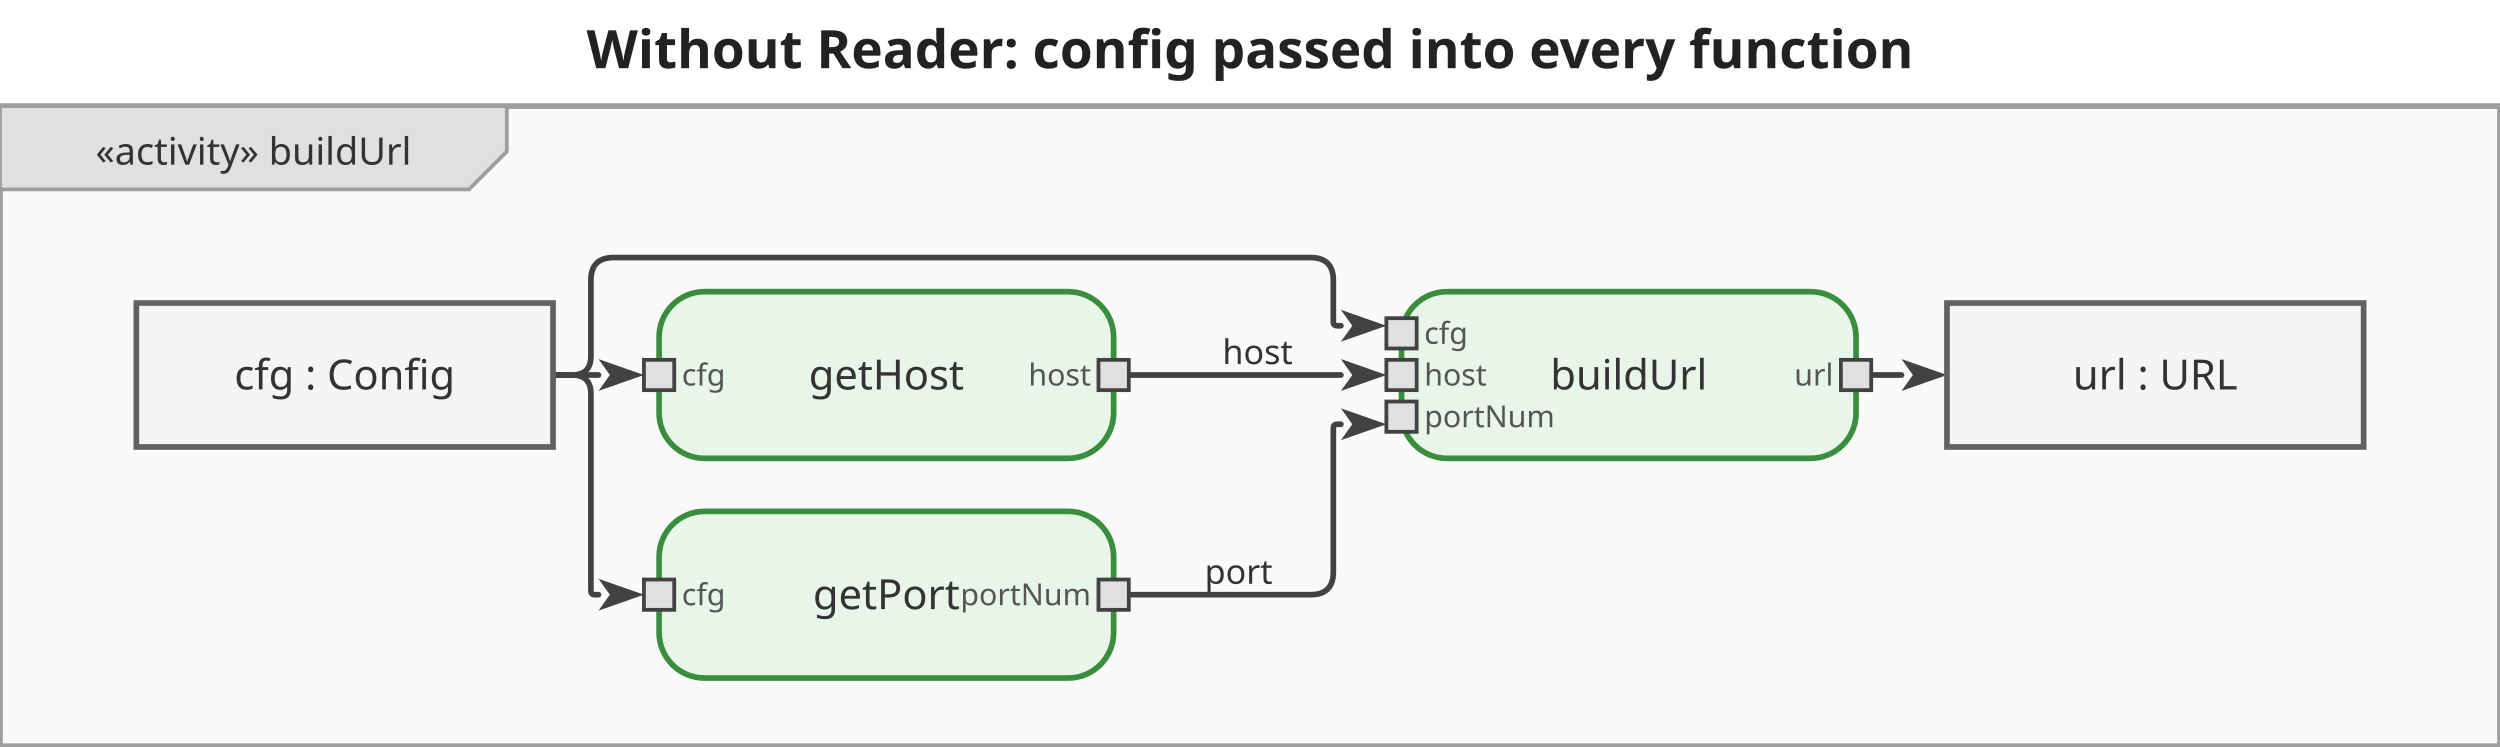
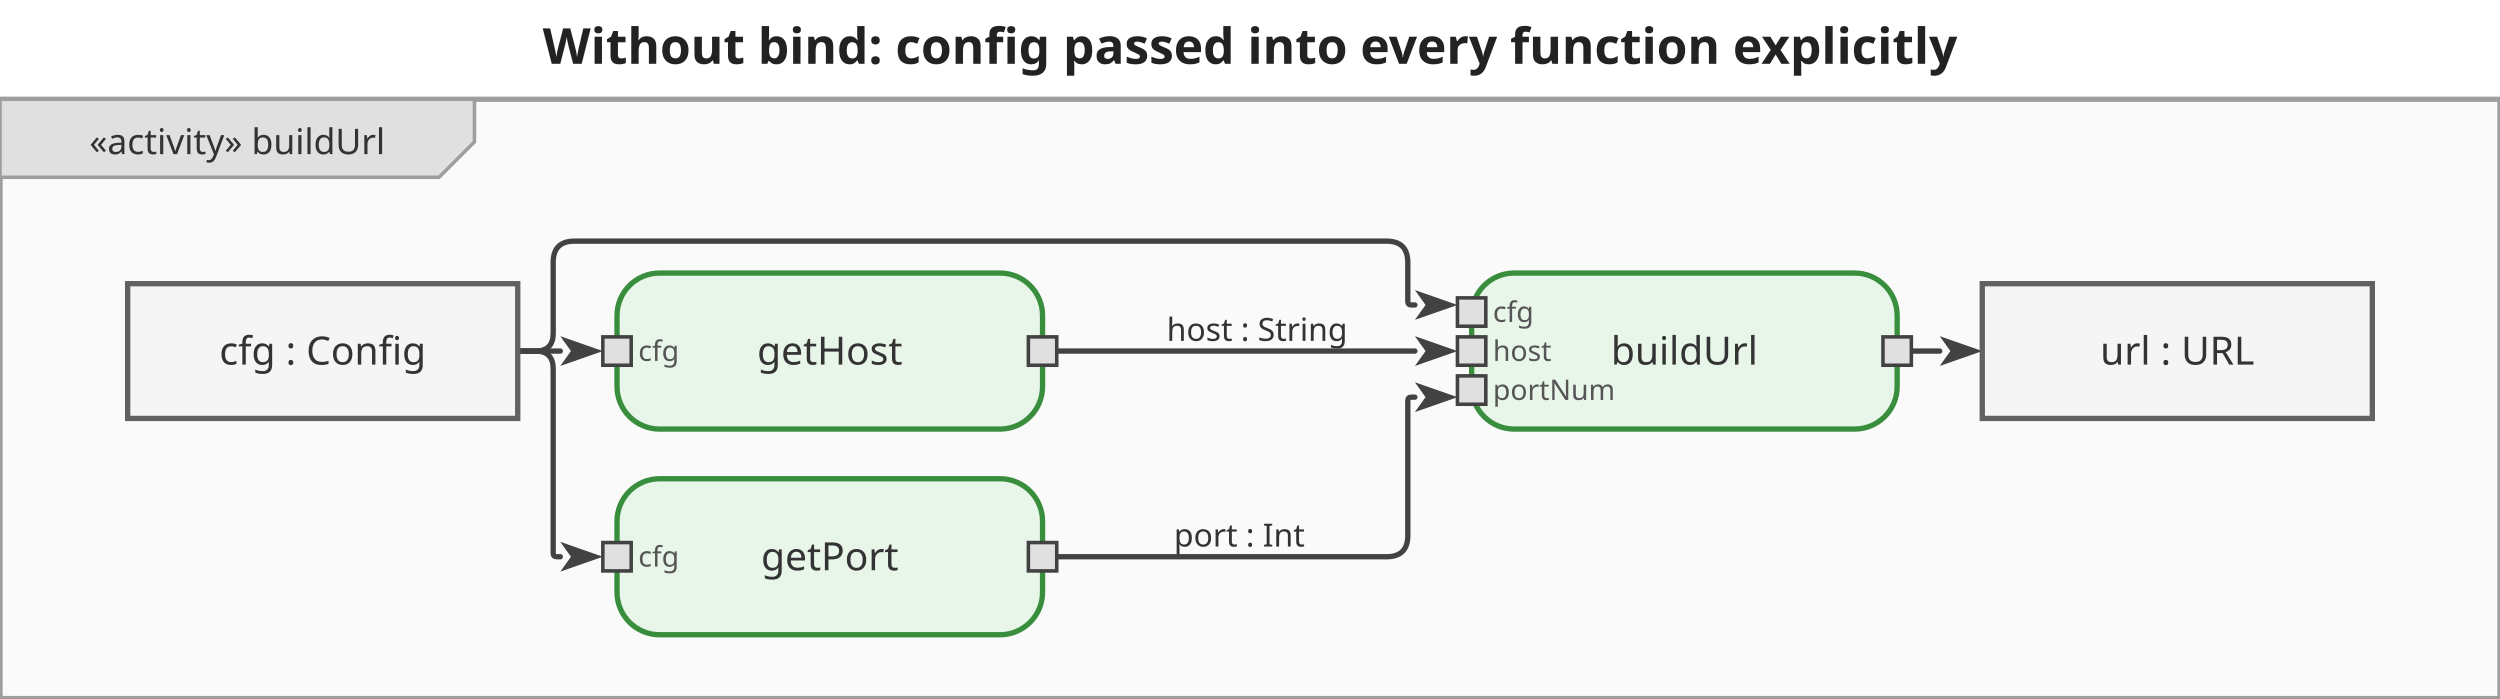
- <svg xmlns="http://www.w3.org/2000/svg" viewBox="0 0 660 197" width="660" height="197">
+ <svg xmlns="http://www.w3.org/2000/svg" viewBox="0 0 705 197" width="705" height="197">
  <defs>
    <marker id="arrowFilled" viewBox="0 0 10 10" refX="0" refY="5" markerWidth="8" markerHeight="8" orient="auto-start-reverse">
      <path d="M0,1.5 L10,5 L0,8.5 L2.5,5 Z" fill="#424242" />
    </marker>
    <marker id="arrowOpen" viewBox="0 0 10 10" refX="0" refY="5" markerWidth="8" markerHeight="8" orient="auto-start-reverse">
      <path d="M0,1.5 L10,5 L0,8.5" fill="none" stroke="#424242" stroke-width="1.25" />
    </marker>
    <marker id="arrowHof" viewBox="0 0 10 10" refX="0" refY="5" markerWidth="8" markerHeight="8" orient="auto-start-reverse">
      <path d="M0,1.5 L10,5 L0,8.5 L2.5,5 Z" fill="#00796b" />
    </marker>
  </defs>
-   <rect width="660" height="197" fill="white" />
-   <text x="330" y="18" text-anchor="middle" font-size="14" font-weight="bold" font-family="sans-serif" fill="#222">Without Reader: config passed into every function</text>
+   <rect width="705" height="197" fill="white" />
+   <text x="352.5" y="18" text-anchor="middle" font-size="14" font-weight="bold" font-family="sans-serif" fill="#222">Without bind: config passed into every function explicitly</text>
  <g transform="translate(0,28) scale(1)">
-     <rect x="0" y="0" width="660" height="169" fill="#fafafa" stroke="#9e9e9e" stroke-width="1.5" />
+     <rect x="0" y="0" width="705" height="169" fill="#fafafa" stroke="#9e9e9e" stroke-width="1.5" />
    <g class="diagram-frame-tab tab-activity">
      <path d="M0,0 L133.8,0 L133.8,12 L123.8,22 L0,22 Z" fill="#e0e0e0" stroke="#9e9e9e" stroke-width="1" />
      <text x="66.9" y="12" text-anchor="middle" font-size="10" font-family="sans-serif" dominant-baseline="middle" fill="#333">«activity» buildUrl</text>
    </g>
    <g class="edge">
      <path d="M146.0,71.0 L158.0,71.0" fill="none" stroke="#424242" stroke-width="1.5" stroke-linejoin="round" stroke-linecap="round" marker-end="url(#arrowFilled)" />
    </g>
    <g class="edge">
      <path d="M146.0,71.0 L151.0,71.0 Q156.0,71.0 156.0,76.0 L156.0,128.0 Q156.0,129.0 157.0,129.0 L158.0,129.0" fill="none" stroke="#424242" stroke-width="1.5" stroke-linejoin="round" stroke-linecap="round" marker-end="url(#arrowFilled)" />
    </g>
    <g class="edge">
-       <path d="M146.0,71.0 L151.0,71.0 Q156.0,71.0 156.0,66.0 L156.0,46.0 Q156.0,40.0 162.0,40.0 L346.0,40.0 Q352.0,40.0 352.0,46.0 L352.0,57.0 Q352.0,58.0 353.0,58.0 L354.0,58.0" fill="none" stroke="#424242" stroke-width="1.5" stroke-linejoin="round" stroke-linecap="round" marker-end="url(#arrowFilled)" />
+       <path d="M146.0,71.0 L151.0,71.0 Q156.0,71.0 156.0,66.0 L156.0,46.0 Q156.0,40.0 162.0,40.0 L391.0,40.0 Q397.0,40.0 397.0,46.0 L397.0,57.0 Q397.0,58.0 398.0,58.0 L399.0,58.0" fill="none" stroke="#424242" stroke-width="1.5" stroke-linejoin="round" stroke-linecap="round" marker-end="url(#arrowFilled)" />
    </g>
    <g class="edge">
-       <path d="M298.0,71.0 L354.0,71.0" fill="none" stroke="#424242" stroke-width="1.5" stroke-linejoin="round" stroke-linecap="round" marker-end="url(#arrowFilled)" />
-       <text x="332" y="65" text-anchor="middle" dominant-baseline="middle" font-size="9" font-family="sans-serif" fill="#333">host</text>
+       <path d="M298.0,71.0 L399.0,71.0" fill="none" stroke="#424242" stroke-width="1.5" stroke-linejoin="round" stroke-linecap="round" marker-end="url(#arrowFilled)" />
+       <text x="354.5" y="65" text-anchor="middle" dominant-baseline="middle" font-size="9" font-family="sans-serif" fill="#333">host : String</text>
    </g>
    <g class="edge">
-       <path d="M298.0,129.0 L346.0,129.0 Q352.0,129.0 352.0,123.0 L352.0,85.0 Q352.0,84.0 353.0,84.0 L354.0,84.0" fill="none" stroke="#424242" stroke-width="1.5" stroke-linejoin="round" stroke-linecap="round" marker-end="url(#arrowFilled)" />
-       <text x="327" y="123" text-anchor="middle" dominant-baseline="middle" font-size="9" font-family="sans-serif" fill="#333">port</text>
+       <path d="M298.0,129.0 L391.0,129.0 Q397.0,129.0 397.0,123.0 L397.0,85.0 Q397.0,84.0 398.0,84.0 L399.0,84.0" fill="none" stroke="#424242" stroke-width="1.5" stroke-linejoin="round" stroke-linecap="round" marker-end="url(#arrowFilled)" />
+       <text x="349.5" y="123" text-anchor="middle" dominant-baseline="middle" font-size="9" font-family="sans-serif" fill="#333">port : Int</text>
    </g>
    <g class="edge">
-       <path d="M494.0,71.0 L502.0,71.0" fill="none" stroke="#424242" stroke-width="1.5" stroke-linejoin="round" stroke-linecap="round" marker-end="url(#arrowFilled)" />
+       <path d="M539.0,71.0 L547.0,71.0" fill="none" stroke="#424242" stroke-width="1.5" stroke-linejoin="round" stroke-linecap="round" marker-end="url(#arrowFilled)" />
    </g>
    <g class="action-node">
      <rect x="174" y="49" width="120" height="44" rx="12" fill="#e8f5e9" stroke="#388e3c" stroke-width="1.5" />
      <text class="action-label" x="234" y="71" text-anchor="middle" font-size="11" font-family="sans-serif" dominant-baseline="middle" fill="#333">getHost</text>
      <g class="pin pin-in">
        <rect x="170" y="67" width="8" height="8" fill="#e0e0e0" stroke="#424242" stroke-width="1" />
        <text x="180" y="71" text-anchor="start" font-size="8" font-family="sans-serif" dominant-baseline="middle" fill="#555">cfg</text>
      </g>
      <g class="pin pin-out">
        <rect x="290" y="67" width="8" height="8" fill="#e0e0e0" stroke="#424242" stroke-width="1" />
-         <text x="288" y="71" text-anchor="end" font-size="8" font-family="sans-serif" dominant-baseline="middle" fill="#555">host</text>
      </g>
    </g>
    <g class="action-node">
      <rect x="174" y="107" width="120" height="44" rx="12" fill="#e8f5e9" stroke="#388e3c" stroke-width="1.5" />
      <text class="action-label" x="234" y="129" text-anchor="middle" font-size="11" font-family="sans-serif" dominant-baseline="middle" fill="#333">getPort</text>
      <g class="pin pin-in">
        <rect x="170" y="125" width="8" height="8" fill="#e0e0e0" stroke="#424242" stroke-width="1" />
        <text x="180" y="129" text-anchor="start" font-size="8" font-family="sans-serif" dominant-baseline="middle" fill="#555">cfg</text>
      </g>
      <g class="pin pin-out">
        <rect x="290" y="125" width="8" height="8" fill="#e0e0e0" stroke="#424242" stroke-width="1" />
-         <text x="288" y="129" text-anchor="end" font-size="8" font-family="sans-serif" dominant-baseline="middle" fill="#555">portNum</text>
      </g>
    </g>
    <g class="action-node">
-       <rect x="370" y="49" width="120" height="44" rx="12" fill="#e8f5e9" stroke="#388e3c" stroke-width="1.5" />
-       <text class="action-label" x="430" y="71" text-anchor="middle" font-size="11" font-family="sans-serif" dominant-baseline="middle" fill="#333">buildUrl</text>
+       <rect x="415" y="49" width="120" height="44" rx="12" fill="#e8f5e9" stroke="#388e3c" stroke-width="1.5" />
+       <text class="action-label" x="475" y="71" text-anchor="middle" font-size="11" font-family="sans-serif" dominant-baseline="middle" fill="#333">buildUrl</text>
      <g class="pin pin-in">
-         <rect x="366" y="56" width="8" height="8" fill="#e0e0e0" stroke="#424242" stroke-width="1" />
-         <text x="376" y="60" text-anchor="start" font-size="8" font-family="sans-serif" dominant-baseline="middle" fill="#555">cfg</text>
+         <rect x="411" y="56" width="8" height="8" fill="#e0e0e0" stroke="#424242" stroke-width="1" />
+         <text x="421" y="60" text-anchor="start" font-size="8" font-family="sans-serif" dominant-baseline="middle" fill="#555">cfg</text>
      </g>
      <g class="pin pin-in">
-         <rect x="366" y="67" width="8" height="8" fill="#e0e0e0" stroke="#424242" stroke-width="1" />
-         <text x="376" y="71" text-anchor="start" font-size="8" font-family="sans-serif" dominant-baseline="middle" fill="#555">host</text>
+         <rect x="411" y="67" width="8" height="8" fill="#e0e0e0" stroke="#424242" stroke-width="1" />
+         <text x="421" y="71" text-anchor="start" font-size="8" font-family="sans-serif" dominant-baseline="middle" fill="#555">host</text>
      </g>
      <g class="pin pin-in">
-         <rect x="366" y="78" width="8" height="8" fill="#e0e0e0" stroke="#424242" stroke-width="1" />
-         <text x="376" y="82" text-anchor="start" font-size="8" font-family="sans-serif" dominant-baseline="middle" fill="#555">portNum</text>
+         <rect x="411" y="78" width="8" height="8" fill="#e0e0e0" stroke="#424242" stroke-width="1" />
+         <text x="421" y="82" text-anchor="start" font-size="8" font-family="sans-serif" dominant-baseline="middle" fill="#555">portNum</text>
      </g>
      <g class="pin pin-out">
-         <rect x="486" y="67" width="8" height="8" fill="#e0e0e0" stroke="#424242" stroke-width="1" />
-         <text x="484" y="71" text-anchor="end" font-size="8" font-family="sans-serif" dominant-baseline="middle" fill="#555">url</text>
+         <rect x="531" y="67" width="8" height="8" fill="#e0e0e0" stroke="#424242" stroke-width="1" />
      </g>
    </g>
    <g class="object-node">
      <rect x="36" y="52" width="110" height="38" fill="#f5f5f5" stroke="#616161" stroke-width="1.5" />
      <text x="91" y="71" text-anchor="middle" font-size="11" font-family="sans-serif" dominant-baseline="middle" fill="#333">cfg : Config</text>
    </g>
    <g class="object-node">
-       <rect x="514" y="52" width="110" height="38" fill="#f5f5f5" stroke="#616161" stroke-width="1.5" />
-       <text x="569" y="71" text-anchor="middle" font-size="11" font-family="sans-serif" dominant-baseline="middle" fill="#333">url : URL</text>
+       <rect x="559" y="52" width="110" height="38" fill="#f5f5f5" stroke="#616161" stroke-width="1.5" />
+       <text x="614" y="71" text-anchor="middle" font-size="11" font-family="sans-serif" dominant-baseline="middle" fill="#333">url : URL</text>
    </g>
  </g>
</svg>
